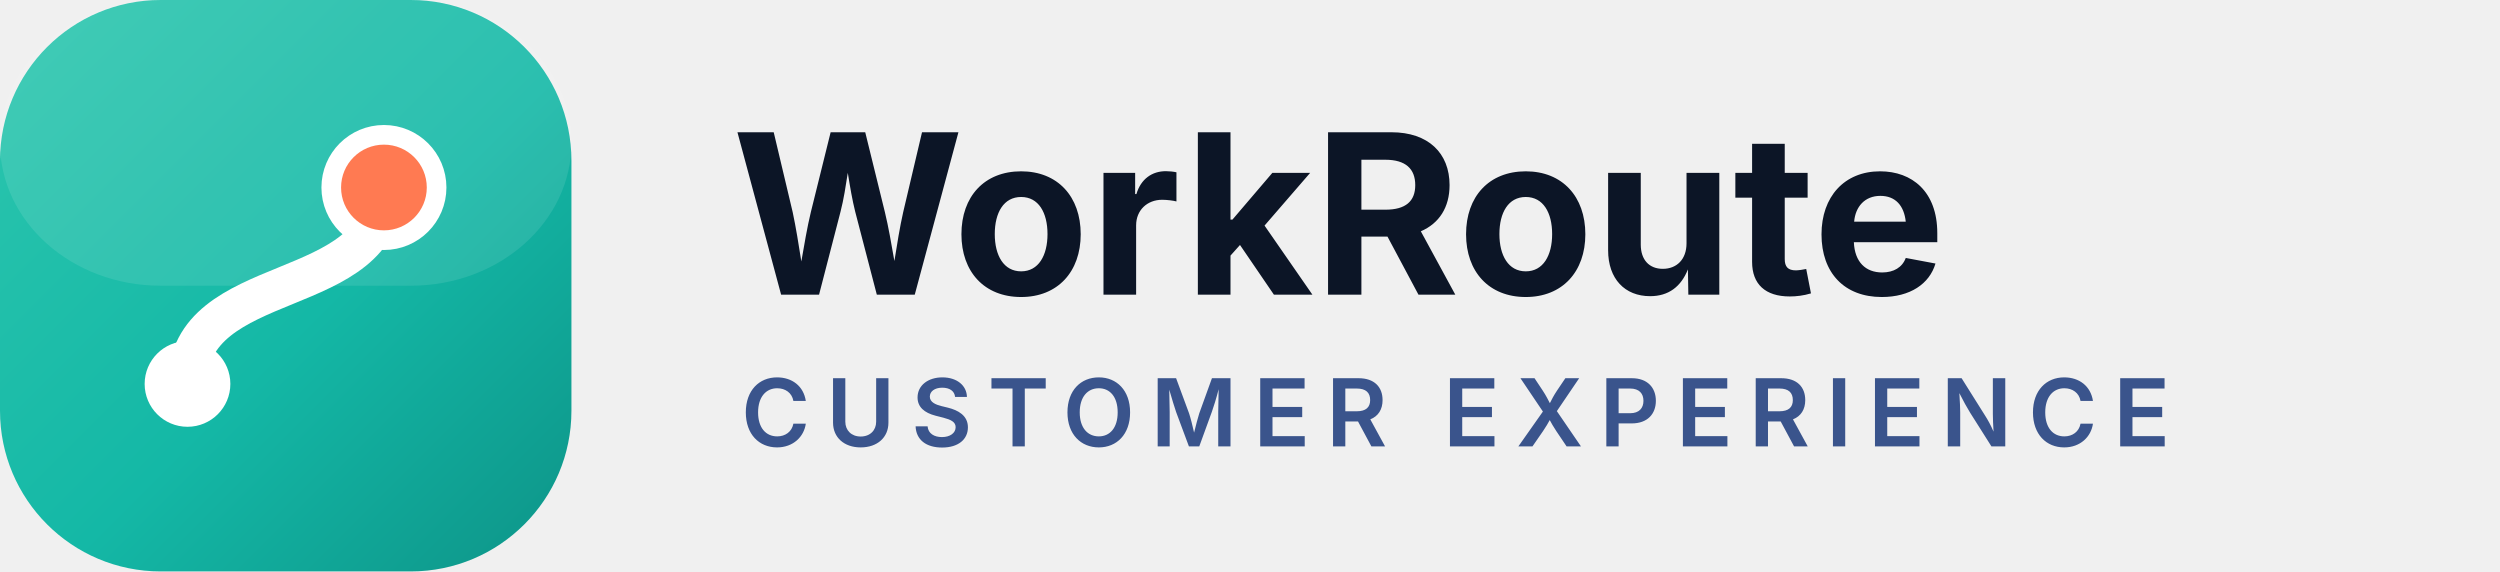
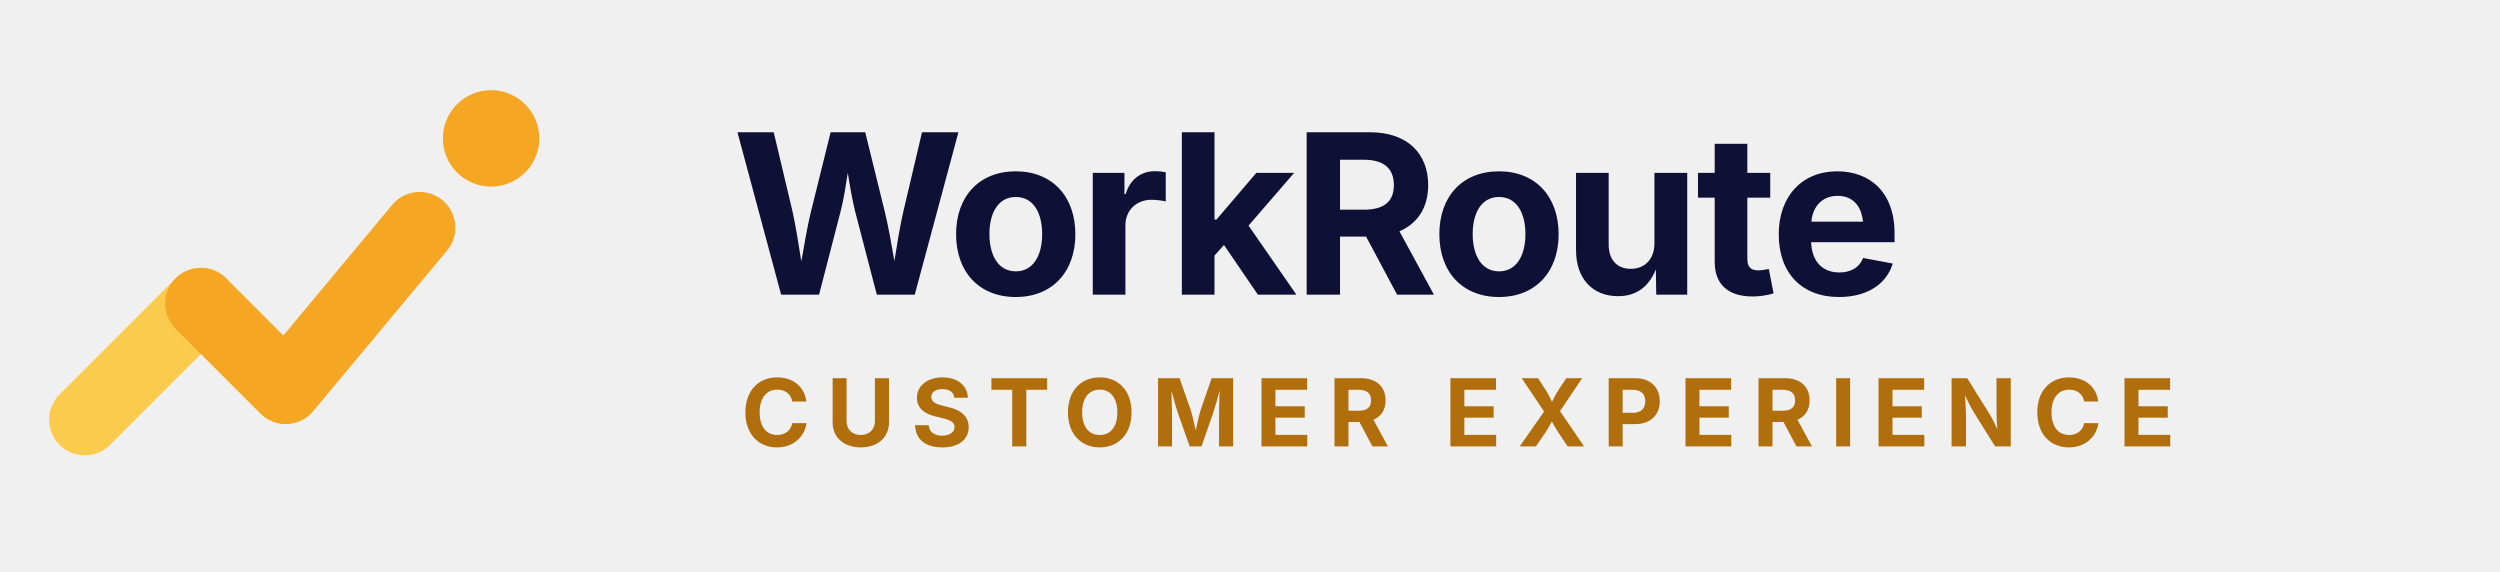
<svg xmlns="http://www.w3.org/2000/svg" width="280" height="64" viewBox="0 0 280 64" role="img" aria-label="WorkRoute — Customer Experience">
-   <defs>
-     <linearGradient id="wrLockup" x1="0" y1="0" x2="1" y2="1">
-       <stop offset="0" stop-color="#2dc6ae" />
-       <stop offset="0.55" stop-color="#14b8a6" />
-       <stop offset="1" stop-color="#0d9488" />
-     </linearGradient>
-   </defs>
-   <rect width="64" height="64" rx="18" fill="url(#wrLockup)" />
-   <rect width="64" height="32" rx="18" fill="#ffffff" opacity="0.10" />
-   <path d="M21 43 C21 30 43 34 43 21" fill="none" stroke="#ffffff" stroke-width="4.4" stroke-linecap="round" />
-   <circle cx="21" cy="43" r="4.8" fill="#ffffff" />
-   <circle cx="43" cy="21" r="5.9" fill="#ff7a52" stroke="#ffffff" stroke-width="2.2" />
-   <text x="82" y="33" font-family="Inter, 'Segoe UI', system-ui, sans-serif" font-size="25" font-weight="700" fill="#0c1526">WorkRoute</text>
-   <text x="83" y="50" font-family="Inter, 'Segoe UI', system-ui, sans-serif" font-size="10.5" font-weight="600" letter-spacing="1.8" fill="#3a548c">CUSTOMER EXPERIENCE</text>
+   <path d="M9.5 47 L22.5 34" fill="none" stroke="#fbcb4d" stroke-width="8" stroke-linecap="round" />
+   <path d="M22.5 34 L32 43.5 L47 25.5" fill="none" stroke="#f5a623" stroke-width="8" stroke-linecap="round" stroke-linejoin="round" />
+   <circle cx="55" cy="15.5" r="5.4" fill="#f5a623" />
+   <text x="82" y="33" font-family="Inter, 'Segoe UI', system-ui, sans-serif" font-size="25" font-weight="700" letter-spacing="-0.6" fill="#0f1035">WorkRoute</text>
+   <text x="83" y="50" font-family="Inter, 'Segoe UI', system-ui, sans-serif" font-size="10.5" font-weight="700" letter-spacing="1.8" fill="#b06e0c">CUSTOMER EXPERIENCE</text>
</svg>
